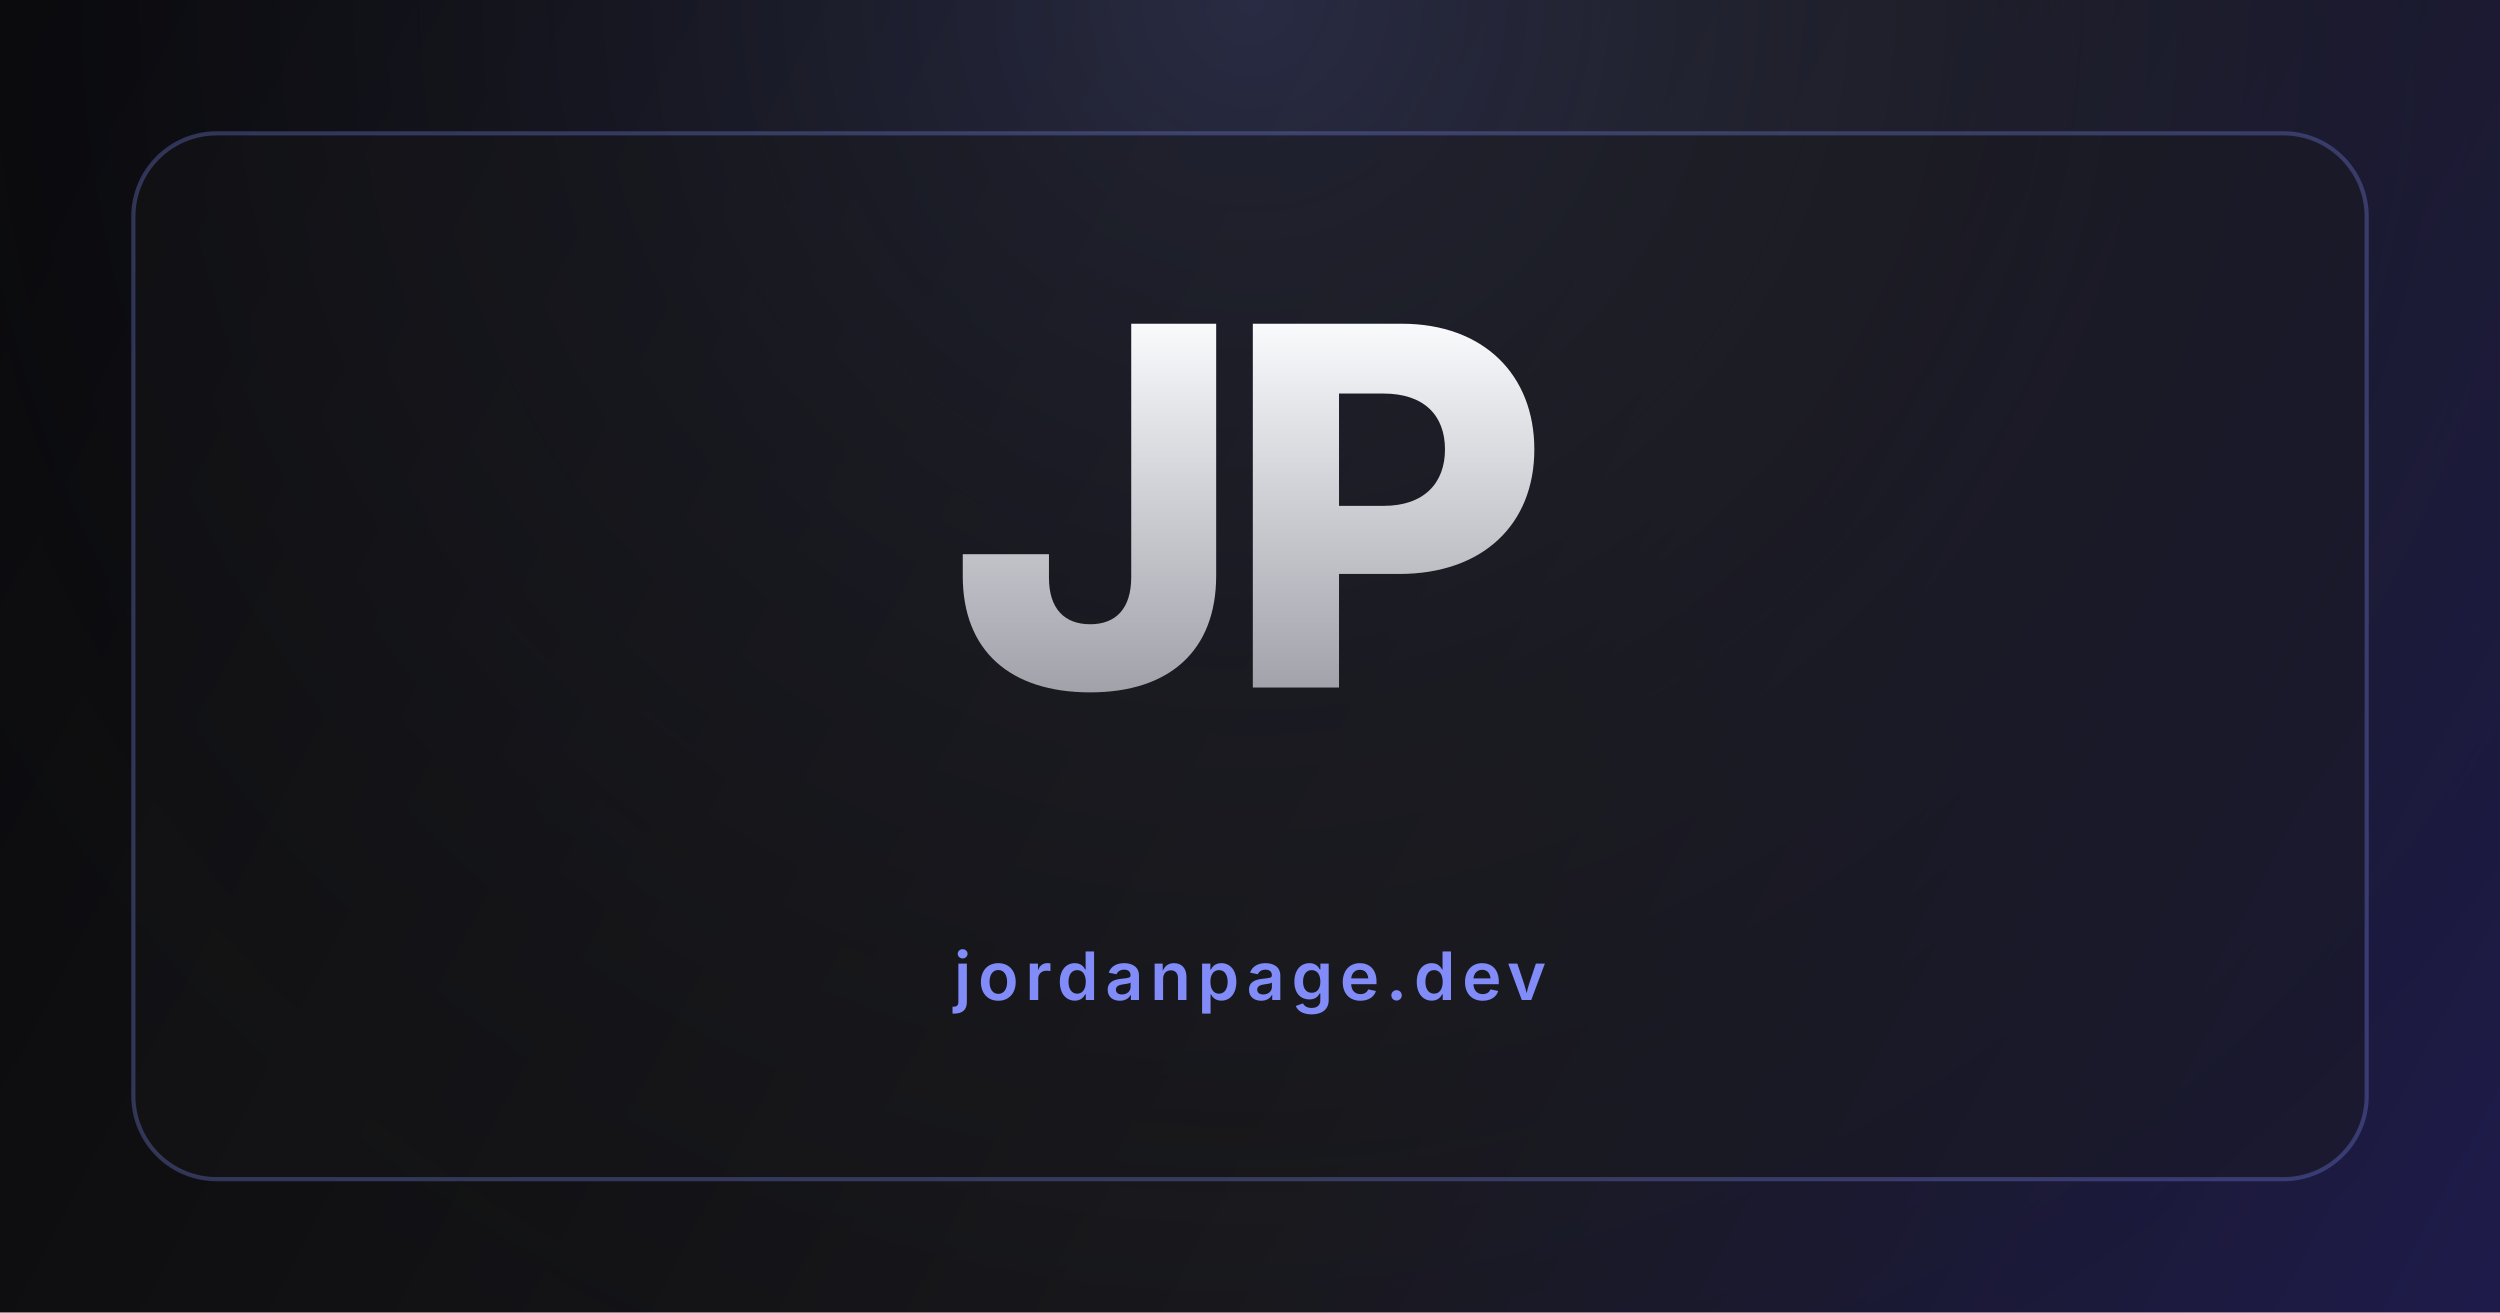
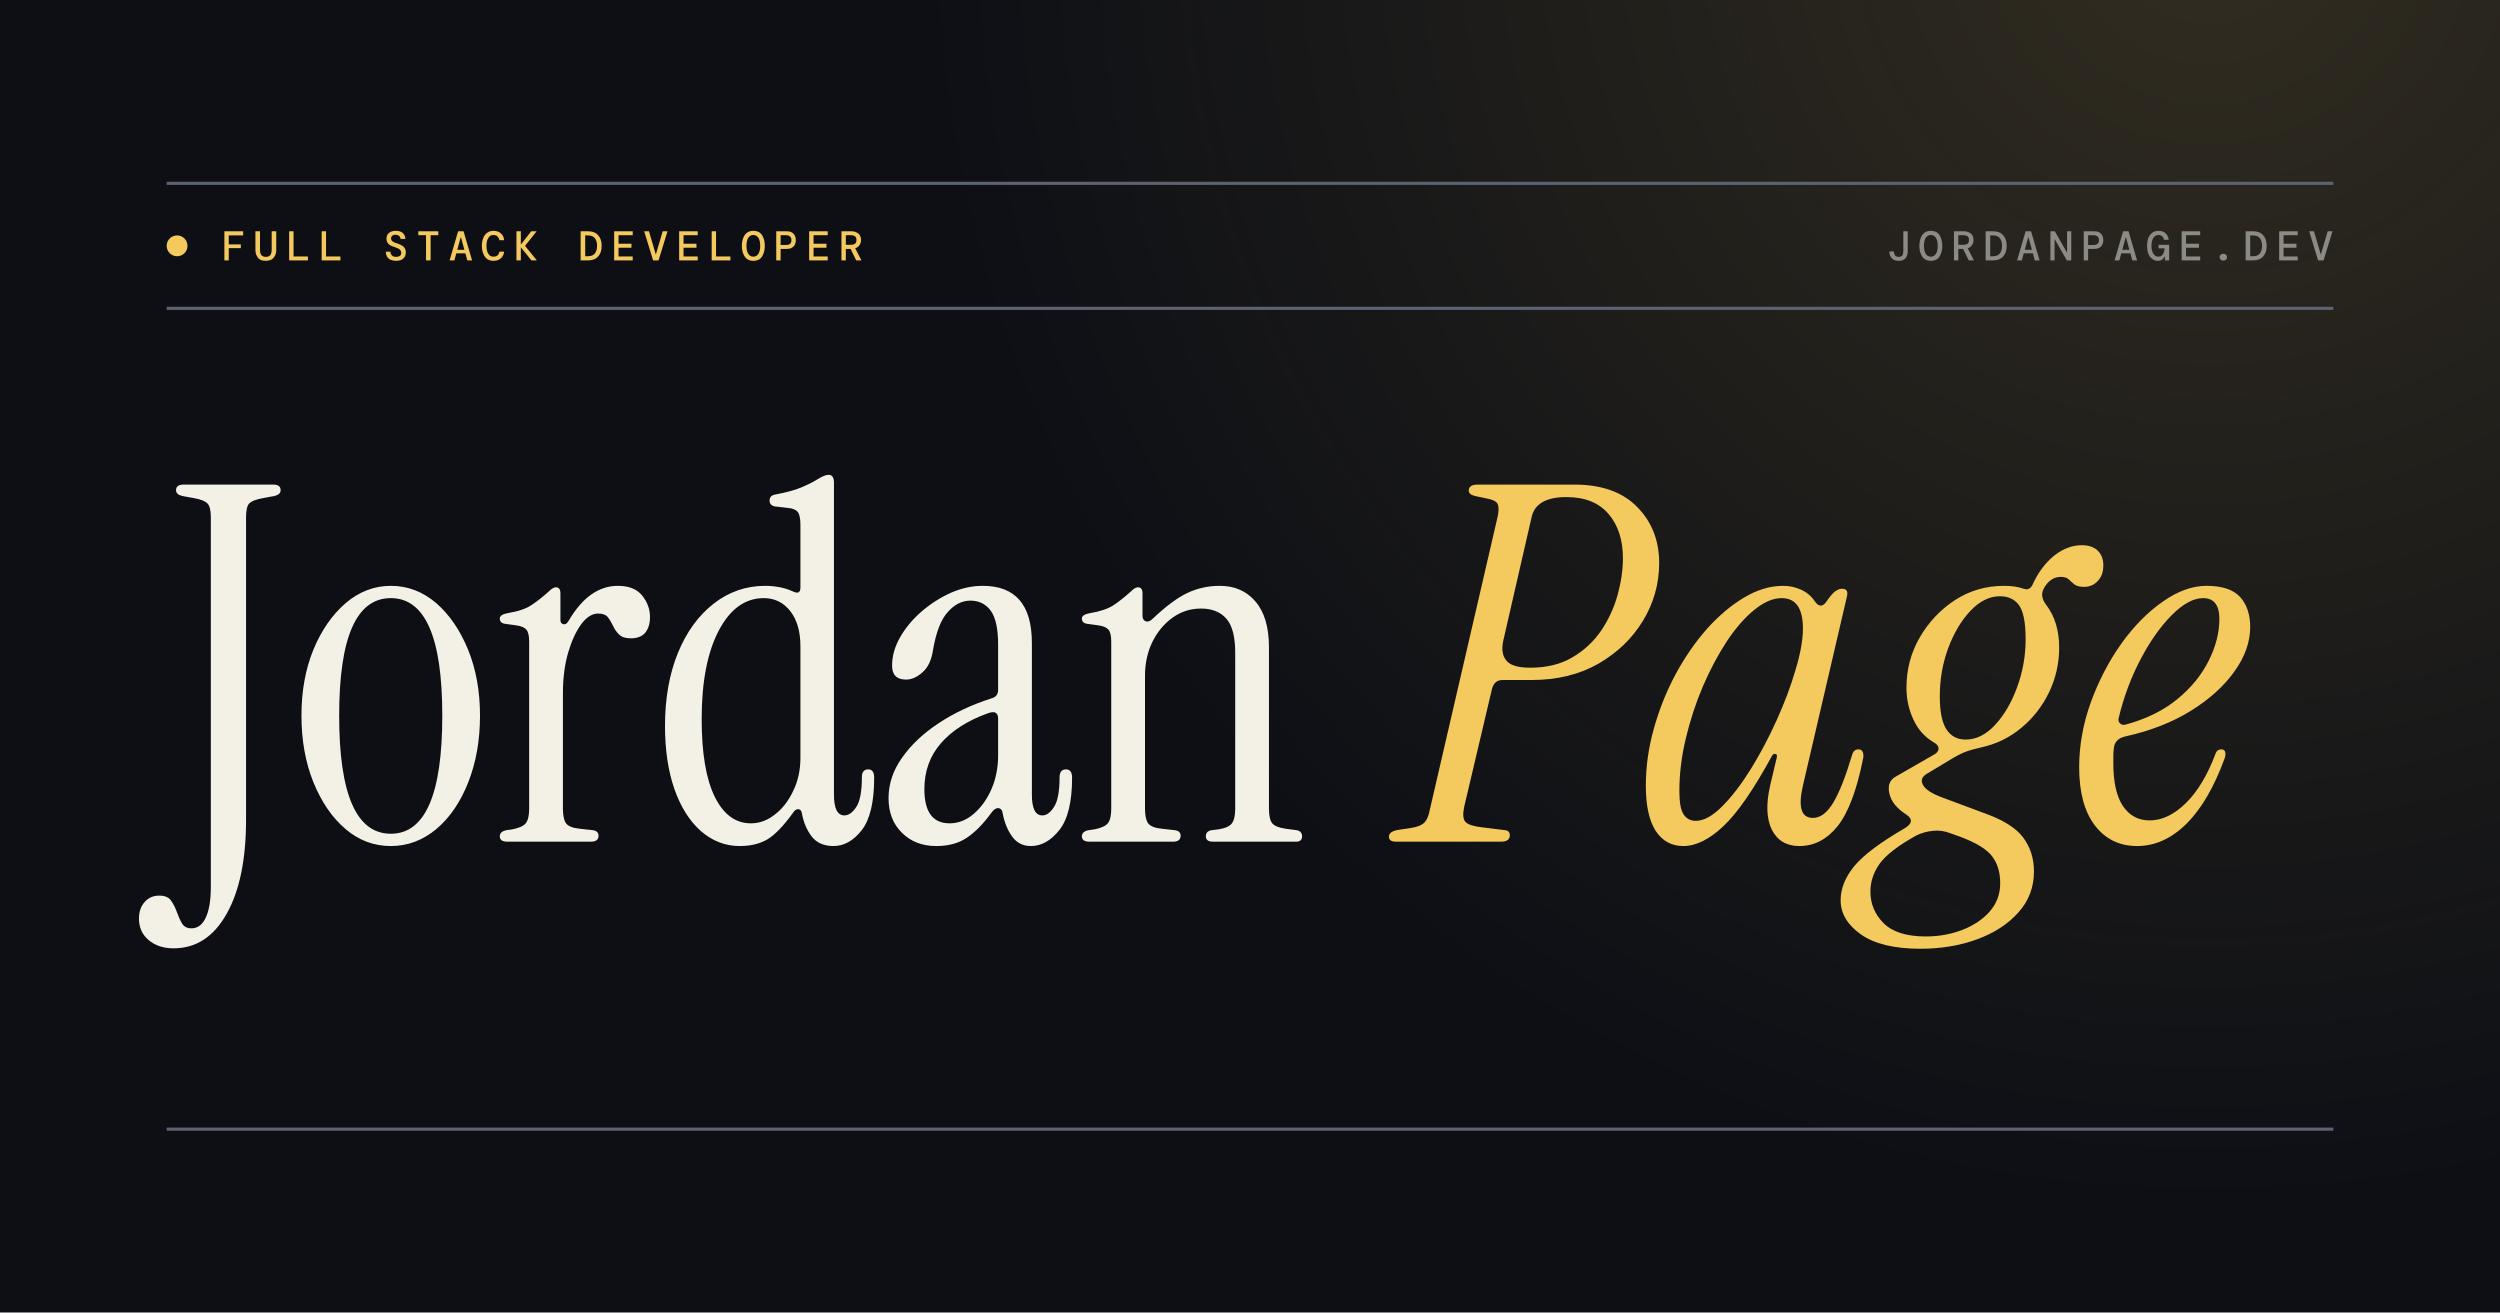
<svg xmlns="http://www.w3.org/2000/svg" width="1200" height="630" viewBox="0 0 1200 630" fill="none">
  <defs>
-     <linearGradient id="bg" x1="0" y1="0" x2="1200" y2="630" gradientUnits="userSpaceOnUse">
-       <stop offset="0" stop-color="#09090b" />
-       <stop offset="0.6" stop-color="#18181b" />
-       <stop offset="1" stop-color="#1e1b4b" />
-     </linearGradient>
-     <radialGradient id="glow" cx="600" cy="0" r="800" gradientUnits="userSpaceOnUse">
-       <stop offset="0" stop-color="rgba(129, 140, 248, 0.2)" />
-       <stop offset="1" stop-color="transparent" />
+     <radialGradient id="glow" cx="1060" cy="-40" r="620" gradientUnits="userSpaceOnUse">
+       <stop offset="0" stop-color="#f4c95d" stop-opacity="0.16" />
+       <stop offset="1" stop-color="#f4c95d" stop-opacity="0" />
    </radialGradient>
-     <linearGradient id="text-grad" x1="0" y1="0" x2="0" y2="1">
-       <stop offset="0%" stop-color="#f8fafc" />
-       <stop offset="100%" stop-color="#a1a1aa" />
-     </linearGradient>
  </defs>
-   <rect width="1200" height="630" fill="url(#bg)" />
+   <rect width="1200" height="630" fill="#0d0f15" />
  <rect width="1200" height="630" fill="url(#glow)" />
-   <rect x="64" y="64" width="1072" height="502" rx="40" fill="rgba(24, 24, 27, 0.4)" stroke="rgba(129, 140, 248, 0.3)" stroke-width="2" />
-   <text x="600" y="330" fill="url(#text-grad)" font-family="system-ui, -apple-system, sans-serif" font-size="240" font-weight="800" letter-spacing="-0.04em" text-anchor="middle">
-     JP
-   </text>
-   <text x="600" y="480" fill="#818cf8" font-family="system-ui, -apple-system, sans-serif" font-size="32" font-weight="600" letter-spacing="0.1em" text-anchor="middle">
-     jordanpage.dev
-   </text>
+   <path d="M80 88H1120M80 148H1120M80 542H1120" stroke="#5d6272" stroke-width="1.5" />
+   <circle cx="85" cy="118" r="5" fill="#f4c95d" />
+   <path d="M107.7 125V111H116.7V113H109.8V117.3H115.6V119.1H109.8V125ZM127.6 125.2Q126.1 125.2 125 124.7Q123.9 124.1 123.3 122.9Q122.6 121.7 122.6 119.9V111H124.8V120Q124.8 121.6 125.5 122.5Q126.3 123.3 127.6 123.3Q128.9 123.3 129.7 122.5Q130.4 121.6 130.4 120V111H132.6V119.9Q132.6 121.7 131.9 122.9Q131.2 124.1 130.1 124.7Q129 125.2 127.6 125.2ZM138.8 125V111H140.9V123.1H147.8V125ZM154.4 125V111H156.5V123.1H163.4V125ZM190.1 125.2Q188.7 125.2 187.5 124.7Q186.4 124.2 185.8 123.2Q185.2 122.2 185.2 120.8H187.4Q187.4 121.8 188.1 122.6Q188.8 123.3 190.1 123.3Q191.3 123.3 192 122.8Q192.6 122.2 192.6 121.4Q192.6 120.6 192.2 120.1Q191.8 119.6 191 119.2Q190.2 118.9 188.9 118.4Q187.2 117.9 186.3 116.9Q185.5 115.9 185.5 114.5Q185.5 112.8 186.7 111.8Q187.9 110.8 190 110.8Q192.1 110.8 193.3 111.8Q194.5 112.9 194.6 114.7H192.3Q192.3 114.2 192 113.8Q191.8 113.3 191.2 113Q190.7 112.7 190 112.7Q189 112.6 188.4 113.1Q187.7 113.6 187.7 114.4Q187.7 115.4 188.5 115.9Q189.3 116.5 191.1 117Q192.2 117.4 193 117.9Q193.9 118.4 194.3 119.2Q194.8 120 194.8 121.2Q194.8 122.3 194.3 123.2Q193.7 124.2 192.7 124.7Q191.6 125.2 190.1 125.2ZM204.5 125V112.9H200.8V111H210.4V112.9H206.7V125ZM215.8 125 219.9 111H222.5L226.6 125H224.3L223.4 121.6H219L218.1 125ZM221.1 114 219.5 119.9H222.9L221.3 114ZM236.8 125.2Q235.1 125.2 233.8 124.3Q232.6 123.4 232 121.8Q231.3 120.2 231.3 118Q231.3 115.8 232 114.2Q232.6 112.6 233.9 111.7Q235.1 110.8 236.8 110.8Q239.1 110.8 240.4 112Q241.8 113.2 242 115.3H239.7Q239.5 114.2 238.8 113.5Q238.1 112.8 236.8 112.8Q235.2 112.8 234.4 114.2Q233.5 115.6 233.5 118Q233.5 120.5 234.4 121.8Q235.2 123.2 236.8 123.2Q238.1 123.2 238.8 122.6Q239.5 121.9 239.7 120.8H242Q241.7 122.9 240.4 124Q239.1 125.2 236.8 125.2ZM247.9 125V111H250V117.4L255 111H257.6L252.1 117.9V118.1L257.7 125H255.1L250 118.7V125ZM278.7 125V111H282.1Q285.5 111 287.1 112.9Q288.8 114.7 288.8 118Q288.8 121.3 287.1 123.1Q285.5 125 282.1 125ZM280.9 123H282Q284.5 123 285.5 121.7Q286.6 120.3 286.6 118Q286.6 115.7 285.5 114.3Q284.5 113 282 113H280.9ZM294.8 125V111H303.7V112.9H296.9V117H303.1V118.9H296.9V123.1H303.7V125ZM313.5 125 309.2 111H311.5L314.8 122.2L318.1 111H320.4L316.1 125ZM326 125V111H334.9V112.9H328.1V117H334.3V118.9H328.1V123.1H334.9V125ZM341.6 125V111H343.7V123.1H350.6V125ZM361.6 125.2Q359.9 125.2 358.7 124.4Q357.4 123.5 356.8 121.9Q356.1 120.2 356.1 118Q356.1 115.8 356.8 114.1Q357.4 112.5 358.7 111.6Q359.9 110.8 361.6 110.8Q363.3 110.8 364.6 111.6Q365.8 112.5 366.4 114.1Q367.1 115.8 367.1 118Q367.1 120.2 366.4 121.9Q365.8 123.5 364.6 124.4Q363.3 125.2 361.6 125.2ZM361.6 123.2Q363.1 123.2 364 121.9Q364.9 120.5 364.9 118Q364.9 115.5 364 114.1Q363.1 112.8 361.6 112.8Q360.1 112.8 359.2 114.1Q358.3 115.5 358.3 118Q358.3 120.5 359.2 121.9Q360.1 123.2 361.6 123.2ZM372.6 125V111H377.4Q379 111 380 111.5Q381 112.1 381.5 113.1Q382 114 382 115.3Q382 116.5 381.5 117.5Q381 118.4 380 119Q379 119.5 377.4 119.5H374.7V125ZM374.7 117.6H377.3Q378.6 117.6 379.3 117Q379.9 116.3 379.9 115.3Q379.9 114.2 379.3 113.6Q378.6 112.9 377.3 112.9H374.7ZM388.4 125V111H397.3V112.9H390.5V117H396.7V118.9H390.5V123.1H397.3V125ZM403.9 125V111H408.5Q410.1 111 411.2 111.6Q412.3 112.1 412.8 113.1Q413.3 114 413.3 115.2Q413.3 116.6 412.6 117.6Q411.9 118.7 410.5 119.2L413.5 125H411L408.3 119.5H406V125ZM406 117.5H408.4Q409.8 117.5 410.5 116.9Q411.1 116.3 411.1 115.2Q411.1 114.2 410.5 113.5Q409.8 112.9 408.3 112.9H406Z" fill="#f4c95d" />
+   <path d="M911.4 125.2Q909.2 125.2 908.1 124Q906.9 122.8 906.9 120.7H909Q909.1 121.8 909.6 122.6Q910.1 123.3 911.4 123.3Q912.5 123.3 913.1 122.6Q913.6 121.8 913.6 120.7V111H915.7V120.7Q915.7 122.9 914.5 124.1Q913.4 125.2 911.4 125.2ZM926.8 125.2Q925.1 125.2 923.9 124.4Q922.6 123.5 922 121.9Q921.3 120.2 921.3 118Q921.3 115.8 922 114.1Q922.6 112.5 923.9 111.6Q925.1 110.8 926.8 110.8Q928.5 110.8 929.8 111.6Q931 112.5 931.6 114.1Q932.3 115.8 932.3 118Q932.3 120.2 931.6 121.9Q931 123.5 929.8 124.4Q928.5 125.2 926.8 125.2ZM926.8 123.2Q928.3 123.2 929.2 121.9Q930.1 120.5 930.1 118Q930.1 115.5 929.2 114.1Q928.3 112.8 926.8 112.8Q925.3 112.8 924.4 114.1Q923.5 115.5 923.5 118Q923.5 120.5 924.4 121.9Q925.3 123.2 926.8 123.2ZM937.9 125V111H942.5Q944.1 111 945.2 111.6Q946.3 112.1 946.8 113.1Q947.3 114 947.3 115.2Q947.3 116.6 946.6 117.6Q945.9 118.7 944.5 119.2L947.5 125H945L942.3 119.5H940V125ZM940 117.5H942.4Q943.8 117.5 944.5 116.9Q945.1 116.3 945.1 115.2Q945.1 114.2 944.5 113.5Q943.8 112.9 942.3 112.9H940ZM953.1 125V111H956.5Q959.9 111 961.5 112.9Q963.2 114.7 963.2 118Q963.2 121.3 961.5 123.1Q959.9 125 956.5 125ZM955.3 123H956.4Q958.9 123 959.9 121.7Q961 120.3 961 118Q961 115.7 959.9 114.3Q958.9 113 956.4 113H955.3ZM968.2 125 972.3 111H974.9L979 125H976.7L975.8 121.6H971.4L970.5 125ZM973.5 114 971.9 119.9H975.3L973.7 114ZM984.2 125V111H986.3L992.2 121.3V111H994.2V125H992.1L986.2 114.7V125ZM1000.2 125V111H1005Q1006.6 111 1007.6 111.5Q1008.6 112.1 1009.1 113.1Q1009.6 114 1009.6 115.3Q1009.6 116.5 1009.1 117.5Q1008.6 118.4 1007.6 119Q1006.6 119.5 1005 119.5H1002.3V125ZM1002.3 117.6H1004.9Q1006.2 117.6 1006.9 117Q1007.5 116.3 1007.5 115.3Q1007.5 114.2 1006.9 113.6Q1006.2 112.9 1004.9 112.9H1002.3ZM1015 125 1019.1 111H1021.7L1025.8 125H1023.5L1022.6 121.6H1018.2L1017.3 125ZM1020.3 114 1018.7 119.9H1022.1L1020.5 114ZM1035.8 125.2Q1034.3 125.2 1033.1 124.3Q1031.9 123.5 1031.2 121.8Q1030.6 120.2 1030.6 118Q1030.6 115.8 1031.2 114.2Q1031.9 112.6 1033.1 111.7Q1034.4 110.8 1036.1 110.8Q1038.2 110.8 1039.4 111.9Q1040.7 113 1041 115.1H1038.7Q1038.5 114 1037.8 113.4Q1037.1 112.8 1036.1 112.8Q1034.5 112.8 1033.6 114.2Q1032.7 115.6 1032.7 118Q1032.7 120.5 1033.7 121.9Q1034.6 123.2 1036 123.2Q1037 123.2 1037.6 122.7Q1038.3 122.1 1038.6 121.2Q1039 120.3 1039 119.2H1036.1V117.5H1041.2V125H1039.2L1039.1 123.1H1039Q1038.6 124 1037.8 124.6Q1037.1 125.2 1035.8 125.2ZM1047.2 125V111H1056.1V112.9H1049.3V117H1055.5V118.9H1049.3V123.1H1056.1V125ZM1067.2 125.1Q1066.5 125.1 1065.9 124.6Q1065.4 124.1 1065.4 123.4Q1065.4 122.7 1065.9 122.3Q1066.5 121.8 1067.2 121.8Q1068 121.8 1068.5 122.3Q1069 122.7 1069 123.4Q1069 124.1 1068.5 124.6Q1068 125.1 1067.2 125.1ZM1077.9 125V111H1081.3Q1084.7 111 1086.3 112.9Q1088 114.7 1088 118Q1088 121.3 1086.3 123.1Q1084.7 125 1081.3 125ZM1080.1 123H1081.2Q1083.7 123 1084.7 121.7Q1085.8 120.3 1085.8 118Q1085.8 115.7 1084.7 114.3Q1083.7 113 1081.2 113H1080.1ZM1094 125V111H1102.9V112.9H1096.1V117H1102.3V118.9H1096.1V123.1H1102.9V125ZM1112.7 125 1108.4 111H1110.7L1114 122.2L1117.3 111H1119.6L1115.3 125Z" fill="#8b8a85" />
+   <path d="M83.3 455.2Q76 455.2 71.3 451.2Q66.7 447.3 66.7 440.9Q66.7 436.1 69.4 433Q72.1 429.9 76.4 429.9Q80.5 429.9 82.1 432.3Q83.8 434.7 84.9 437.8Q86 440.9 87.4 443.3Q88.8 445.6 91.9 445.6Q96.4 445.6 98.8 440.4Q101.2 435.2 101.2 425.7V248.3Q101.2 243.3 99.6 241.7Q98.1 240 93.1 239.1L87.6 238.1Q84.5 237.4 84.5 235.3Q84.5 232.6 88.1 232.6H131.2Q134.7 232.6 134.7 235.3Q134.7 237.4 131.6 238.1L126.2 239.1Q121.2 240 119.6 241.7Q118.1 243.3 118.1 248.3V393.5Q118.1 422.1 108.8 438.6Q99.5 455.2 83.3 455.2ZM187.6 406.1Q175.4 406.1 165.8 397.9Q156.2 389.7 150.4 375.4Q144.7 361.2 144.7 343.5Q144.7 325.9 150.4 311.9Q156.2 297.9 165.9 289.5Q175.7 281.2 187.6 281.2Q199.7 281.2 209.4 289.5Q219 297.9 224.7 311.9Q230.4 325.9 230.4 343.5Q230.4 361.2 224.8 375.4Q219.2 389.7 209.5 397.9Q199.7 406.1 187.6 406.1ZM187.6 400.2Q212.3 400.2 212.3 343.5Q212.3 287.1 187.6 287.1Q162.8 287.1 162.8 343.5Q162.8 400.2 187.6 400.2ZM273 297.9Q282.8 281.2 296.6 281.2Q304.4 281.2 308.2 285.8Q312 290.5 312 296.2Q312 300.7 309.8 303.6Q307.5 306.4 302.8 306.4Q299 306.4 297.2 304.6Q295.4 302.9 294.3 300.5Q293.2 298.1 291.8 296.3Q290.4 294.5 287.1 294.5Q282.8 294.5 279 299.6Q275.2 304.8 272.7 313.3Q270.2 321.9 270.2 332.8V388.1Q270.2 393.1 271.7 395.2Q273.3 397.3 278.3 397.8L284.7 398.5Q287.3 399 287.3 401.1Q287.3 404 283.7 404H243.5Q239.9 404 239.9 401.4Q239.9 399.2 243 398.5L245.9 398.1Q250.9 397.1 252.4 395.1Q254 393.1 254 388.1V308.1Q254 303.8 252.7 302.3Q251.4 300.7 248 300.2L243 299.5Q239.9 299.3 239.9 296.9Q239.9 295 243.7 294.3Q251.1 293.1 255 290.5Q259 287.9 263.3 284Q265.4 281.9 266.8 281.9Q269 281.9 269 284.8V297.6Q269 299.3 270.4 299.6Q271.8 300 273 297.9ZM355.1 406.1Q344.7 406.1 336.4 398.9Q328.2 391.6 323.7 378.7Q319.2 365.7 319.2 348.5Q319.2 328.6 325.4 313.4Q331.6 298.3 342.5 289.8Q353.5 281.2 367.3 281.2Q370.6 281.2 373.9 281.8Q377.3 282.4 380.4 283.8Q384.2 285.7 384.2 282.1V251.7Q384.2 247.4 382.9 245.7Q381.5 244.1 378.2 243.8L372 243.1Q369.4 242.6 369.4 240.3Q369.4 237.9 372 237.4Q379.6 236 384.3 234.1Q388.9 232.2 392 230.3Q395.8 227.9 397.7 227.9Q400.3 227.9 400.3 231.7V381.4Q400.3 391.4 405.3 391.4Q408.4 391.4 411.1 387.2Q413.7 383.1 413.7 373.1Q413.7 369.3 416.8 369.3Q419.6 369.3 419.6 373.3Q419.6 390.7 413.7 398.4Q407.7 406.1 400.1 406.1Q393.2 406.1 389.6 401.5Q386.1 396.9 384.9 390.4Q384.6 388.5 383.2 388.4Q381.8 388.3 380.6 390.2Q373.9 399.5 368.5 402.8Q363 406.1 355.1 406.1ZM360.4 395.2Q366.6 395.2 371.9 391Q377.3 386.9 380.7 379.7Q384.2 372.6 384.2 363.8V310.2Q384.2 299.5 379.3 293.3Q374.4 287.1 366.6 287.1Q353.2 287.1 345 302.7Q336.8 318.3 336.8 345.2Q336.8 369.7 343.1 382.5Q349.4 395.2 360.4 395.2ZM449.4 406.1Q439.4 406.1 433 399.8Q426.5 393.5 426.5 383.1Q426.5 372.8 433 363.7Q439.4 354.5 450.6 347.1Q461.8 339.7 476 335.2Q479.1 334.3 479.1 331.2V309.5Q479.1 298.1 475.6 293.2Q472 288.3 465.8 288.3Q459.8 288.3 455 293.7Q450.1 299 447.9 311.7Q446.8 319.3 442.8 322.7Q438.9 326.2 434.9 326.2Q428.2 326.2 428.2 319.5Q428.2 312.6 432.1 305.8Q436 299 442.5 293.4Q448.9 287.9 456.5 284.5Q464.1 281.2 471.7 281.2Q495.3 281.2 495.3 308.6V381.4Q495.3 391.4 500.3 391.4Q503.4 391.4 506 387.2Q508.6 383.1 508.6 373.1Q508.6 369.3 511.7 369.3Q514.6 369.3 514.6 373.3Q514.6 390.7 508.5 398.4Q502.4 406.1 494.8 406.1Q489.1 406.1 485.8 401.5Q482.5 396.9 481.3 390.4Q481 388.1 479.2 387.9Q477.5 387.8 475.8 390.2Q470.1 398.1 464.1 402.1Q458.2 406.1 449.4 406.1ZM455.8 395.2Q462 395.2 467.2 390.8Q472.5 386.4 475.8 379Q479.1 371.6 479.1 362.4V345Q479.1 340.5 474.1 342.4Q459.6 347.6 451.6 356.8Q443.7 365.9 443.7 378.8Q443.7 395.2 455.8 395.2ZM522.9 404Q519.3 404 519.3 401.4Q519.3 399.2 522.4 398.5L525.3 398.1Q530.3 397.1 531.8 395.1Q533.4 393.1 533.4 388.1V308.1Q533.4 303.8 532.1 302.3Q530.8 300.7 527.4 300.2L522.4 299.5Q519.3 299.3 519.3 296.9Q519.3 295 523.2 294.3Q530.5 293.1 534.5 290.5Q538.4 287.9 542.7 284Q544.8 281.9 546.2 281.9Q548.4 281.9 548.4 284.8V295.5Q548.4 297.6 549.9 298.2Q551.5 298.8 553.4 296.9Q562.9 287.9 570.2 284.5Q577.4 281.2 585.5 281.2Q596.2 281.2 602.6 288.7Q609.1 296.2 609.1 310.7V388.1Q609.1 393.1 610.6 395.1Q612.2 397.1 617.2 397.8L622.4 398.5Q625 399 625 401.4Q625 404 622.2 404H582.2Q578.8 404 578.8 401.4Q578.8 399 581.5 398.5L584.8 398.1Q589.8 397.3 591.3 395.2Q592.9 393.1 592.9 388.1V313.3Q592.9 301.7 588.6 296.9Q584.3 292.1 576.5 292.1Q568.9 292.1 562.8 296.5Q556.7 300.9 553.1 308.2Q549.6 315.5 549.6 324.3V388.1Q549.6 393.1 551.1 395.2Q552.7 397.3 557.7 397.8L564.1 398.5Q566.7 399 566.7 401.1Q566.7 404 563.1 404Z" fill="#f3f0e6" />
+   <path d="M670 404Q666.7 404 666.7 401.6Q666.7 399 671.4 398.3L676.2 397.6Q681.4 396.9 683.4 395.1Q685.5 393.3 686.4 388.3L718.8 248.3Q719.7 244.3 719 242.2Q718.3 240 712.8 239.1L708.1 238.1Q705 237.4 705 235.5Q705 232.6 709.3 232.6H755.7Q775.4 232.6 785.9 243.4Q796.4 254.1 796.4 270.2Q796.4 285.2 788.6 298Q780.9 310.7 767.2 318.6Q753.5 326.4 735.2 326.4H721.2Q717.4 326.4 716.2 330.5L702.8 387.3Q701.7 392.6 703.4 394.5Q705.2 396.4 711.2 397.1L722.6 398.5Q724.7 398.8 724.7 400.9Q724.7 404 720.5 404ZM721.6 307.4Q720.2 313.6 723 317Q725.7 320.5 734.5 320.5Q746.4 320.5 754.8 315.5Q763.3 310.5 768.7 302.5Q774 294.5 776.5 285.4Q779 276.2 779 267.9Q779 254.8 772.1 246.7Q765.2 238.6 751.9 238.6Q737.4 238.6 735.2 248.1ZM808 406.1Q799.5 406.1 794.7 398.8Q790 391.4 790 377.1Q790 363.5 793.8 349.9Q797.6 336.2 804.2 323.8Q810.9 311.4 819.3 301.9Q827.8 292.4 837.2 286.8Q846.6 281.2 855.9 281.2Q860.4 281.2 864.4 283Q868.5 284.8 871.1 288.6Q872.5 290.7 874 290.7Q875.4 290.7 876.8 288.6Q879.4 284.8 881.1 283.7Q882.8 282.6 884.2 282.6Q887.3 282.6 886.6 286L865.4 377.1Q861.8 392.6 870.2 392.6Q875.6 392.6 880 385.2Q884.4 377.8 889 362.4Q889.7 359.7 892.1 359.7Q893.7 359.7 894.2 361.2Q894.7 362.6 894.2 364.5Q889.7 386.9 882.1 396.5Q874.4 406.1 863.7 406.1Q854.5 406.1 850.5 398.3Q846.6 390.4 849.7 376.9L852.8 363.8Q853.3 362.1 852.2 361.9Q851.1 361.6 850.4 363.1Q837.3 387.1 827.2 396.6Q817.1 406.1 808 406.1ZM814 394Q819.7 394 826.6 387.1Q833.5 380.2 840.3 369.3Q847.1 358.3 852.8 345.7Q858.5 333.1 861.9 321.4Q865.4 309.8 865.4 301.7Q865.4 287.1 855.2 287.1Q849 287.1 842.1 292.7Q835.2 298.3 828.9 307.8Q822.6 317.4 817.4 329.4Q812.3 341.4 809.2 354.4Q806.1 367.3 806.1 379.7Q806.1 388.1 808.2 391Q810.2 394 814 394ZM921.8 455.4Q903 455.4 893.2 448.5Q883.5 441.6 883.5 432.1Q883.5 423.8 890 415.8Q896.6 407.8 914.2 397.6Q916.8 396.1 917.2 394.4Q917.5 392.6 914.9 390.9Q908.2 386.6 906.9 380.9Q905.6 375.2 909.9 372.8L928 362.4Q930.4 361.2 930.5 359.4Q930.6 357.6 928 356.2Q921.6 352.4 918.4 345.3Q915.1 338.3 915.1 330Q915.1 317.1 921.4 306.1Q927.8 295 938.3 288.1Q948.9 281.2 962 281.2Q967.5 281.2 971.3 282.6Q974.2 283.6 975.6 280.7Q979.6 271.9 985.9 266.8Q992.3 261.7 999.2 261.7Q1004.2 261.7 1006.9 264.3Q1009.6 266.9 1009.6 271.4Q1009.6 276 1007 278.8Q1004.4 281.7 1000.3 281.7Q997.3 281.7 995.7 280.5Q994.2 279.3 993 278.1Q991.8 276.9 989.2 276.9Q983.9 276.9 980.8 282.9Q979.9 285 980.4 286.8Q980.8 288.6 982.3 290.5Q988.4 298.6 988.4 310.9Q988.4 322.1 983.6 332.2Q978.7 342.4 970.2 349.4Q961.8 356.4 950.8 358.8Q946.6 359.7 943.1 361Q939.7 362.4 934.4 365.7L924.9 371.4Q921.3 373.5 923 376.7Q924.7 380 932.3 382.8L952.7 390.4Q966.1 395.2 971.2 402.1Q976.3 409 976.3 418.3Q976.3 429.7 968.8 438Q961.3 446.4 948.9 450.9Q936.6 455.4 921.8 455.4ZM931.1 334.3Q931.1 345.2 934.3 350.1Q937.5 355 943.5 355Q951.1 355 957.6 348Q964.2 340.9 968.2 329.9Q972.3 318.8 972.3 306.9Q972.3 295 969.2 290.6Q966.1 286.2 959.9 286.2Q952.5 286.2 945.8 293.2Q939.2 300.2 935.1 311.2Q931.1 322.1 931.1 334.3ZM924.4 449.5Q933.7 449.5 941.8 446.4Q949.9 443.3 955 437.6Q960.1 431.8 960.1 424Q960.1 416.1 956.2 411Q952.3 405.9 940.8 401.6L936.3 400Q932 398.3 927.8 398.8Q923.5 399.2 919.7 401.1Q906.8 408.3 902.3 414.5Q897.8 420.7 897.8 428Q897.8 436.8 904.2 443.2Q910.6 449.5 924.4 449.5ZM1025.8 406.1Q1013.2 406.1 1005.6 396.3Q998 386.4 998 368.3Q998 352.6 1003.6 337.1Q1009.2 321.7 1018.2 309Q1027.2 296.4 1038.1 288.8Q1048.9 281.2 1059.1 281.2Q1070.3 281.2 1075.2 286.5Q1080.1 291.9 1080.1 300.9Q1080.1 311.7 1072.6 322.2Q1065.1 332.8 1051.6 341.2Q1038.2 349.5 1020.1 353.5Q1014.9 354.7 1014.6 359.5Q1014.4 361.2 1014.4 362.9Q1014.4 364.7 1014.4 366.4Q1014.4 380 1019 386.9Q1023.7 393.8 1031.8 393.8Q1040.8 393.8 1049.3 385.4Q1057.7 377.1 1063.4 361.9Q1064.1 359.7 1066.3 359.7Q1067.7 359.7 1068.1 360.9Q1068.4 362.1 1067.9 363.8Q1060.3 384.7 1049.5 395.4Q1038.7 406.1 1025.8 406.1ZM1017 344.5Q1016.5 346.2 1017.6 347.2Q1018.7 348.3 1020.3 347.8Q1035.1 343.8 1045.1 335.6Q1055.1 327.4 1060.2 317.1Q1065.3 306.9 1065.3 297.1Q1065.3 287.1 1057.5 287.1Q1050.6 287.1 1042.5 295.2Q1034.4 303.3 1027.5 316.4Q1020.6 329.5 1017 344.5Z" fill="#f4c95d" />
</svg>
